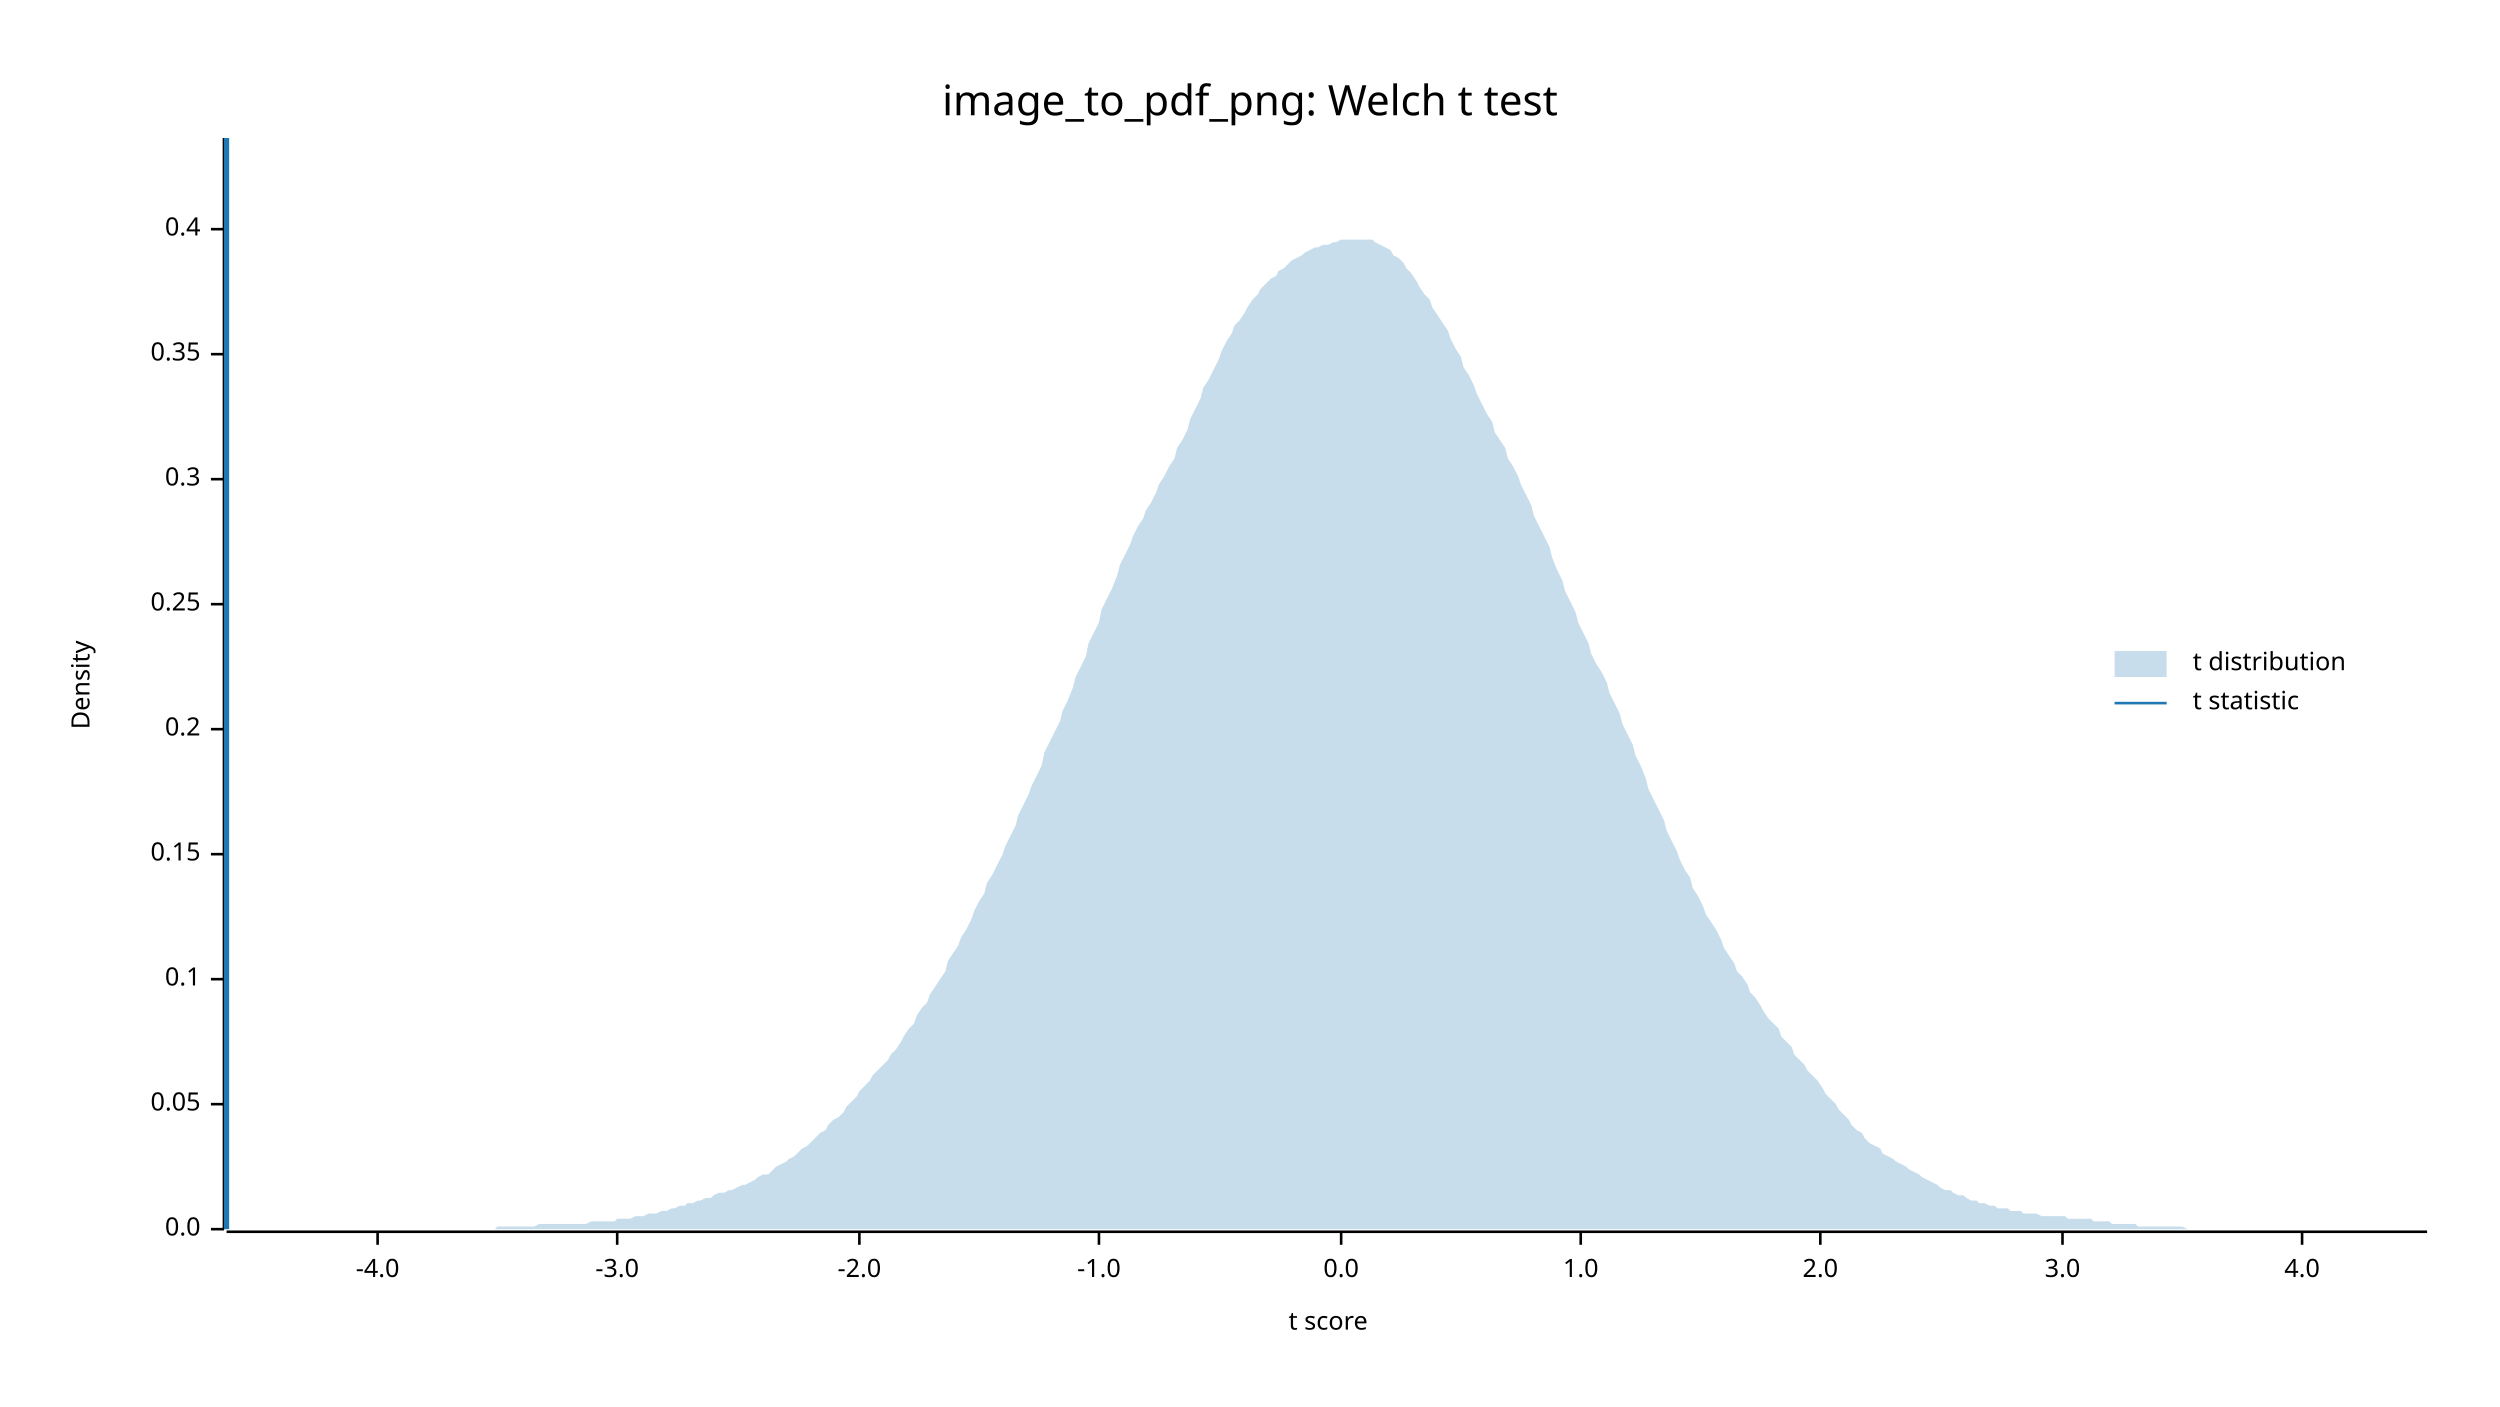
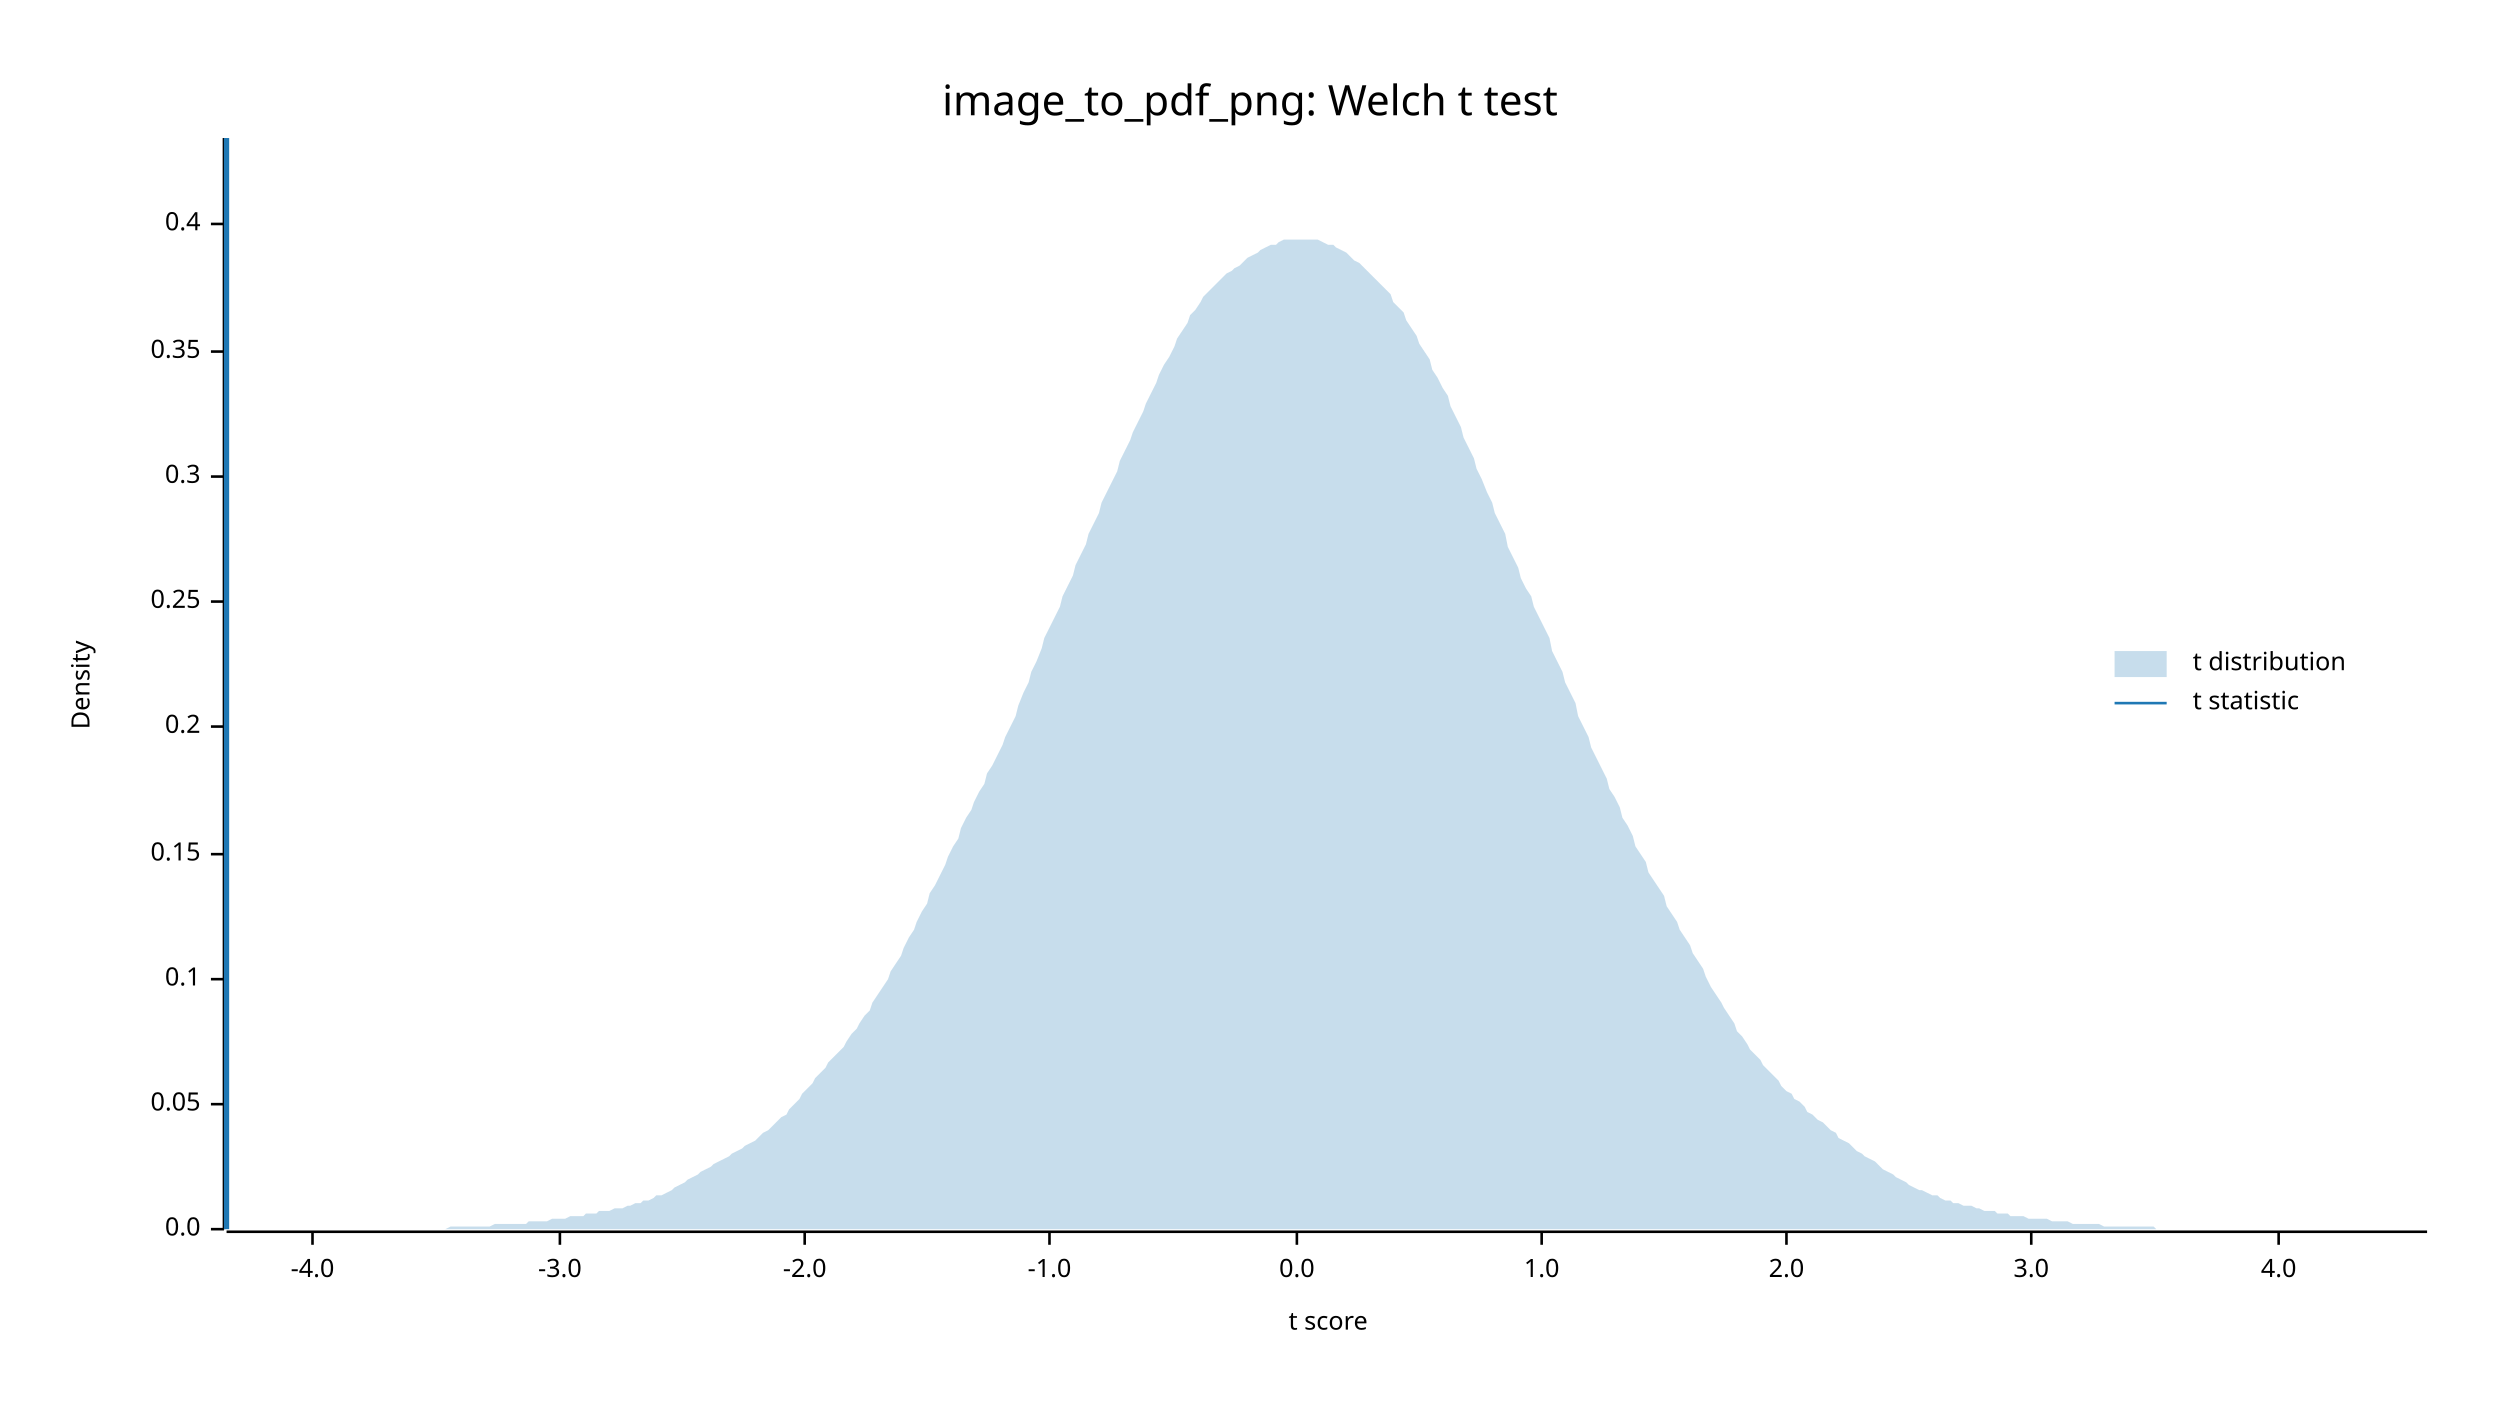
<svg xmlns="http://www.w3.org/2000/svg" width="960" height="540" viewBox="0 0 960 540">
  <text x="480" y="32" dy="0.76em" text-anchor="middle" font-family="sans-serif" font-size="16.129" opacity="1" fill="#000000">
image_to_pdf_png: Welch t test
</text>
  <text x="27" y="263" dy="0.76em" text-anchor="middle" font-family="sans-serif" font-size="9.677" opacity="1" fill="#000000" transform="rotate(270, 27, 263)">
Density
</text>
  <text x="510" y="513" dy="-0.5ex" text-anchor="middle" font-family="sans-serif" font-size="9.677" opacity="1" fill="#000000">
t score
</text>
  <polyline fill="none" opacity="1" stroke="#000000" stroke-width="1" points="86,53 86,472 " />
  <text x="77" y="472" dy="0.5ex" text-anchor="end" font-family="sans-serif" font-size="9.677" opacity="1" fill="#000000">
0.0
</text>
  <polyline fill="none" opacity="1" stroke="#000000" stroke-width="1" points="81,472 86,472 " />
  <text x="77" y="424" dy="0.5ex" text-anchor="end" font-family="sans-serif" font-size="9.677" opacity="1" fill="#000000">
0.05
</text>
  <polyline fill="none" opacity="1" stroke="#000000" stroke-width="1" points="81,424 86,424 " />
  <text x="77" y="376" dy="0.5ex" text-anchor="end" font-family="sans-serif" font-size="9.677" opacity="1" fill="#000000">
0.1
</text>
  <polyline fill="none" opacity="1" stroke="#000000" stroke-width="1" points="81,376 86,376 " />
  <text x="77" y="328" dy="0.5ex" text-anchor="end" font-family="sans-serif" font-size="9.677" opacity="1" fill="#000000">
0.15
</text>
  <polyline fill="none" opacity="1" stroke="#000000" stroke-width="1" points="81,328 86,328 " />
-   <text x="77" y="280" dy="0.5ex" text-anchor="end" font-family="sans-serif" font-size="9.677" opacity="1" fill="#000000">
+   <text x="77" y="279" dy="0.5ex" text-anchor="end" font-family="sans-serif" font-size="9.677" opacity="1" fill="#000000">
0.2
</text>
-   <polyline fill="none" opacity="1" stroke="#000000" stroke-width="1" points="81,280 86,280 " />
-   <text x="77" y="232" dy="0.5ex" text-anchor="end" font-family="sans-serif" font-size="9.677" opacity="1" fill="#000000">
+   <polyline fill="none" opacity="1" stroke="#000000" stroke-width="1" points="81,279 86,279 " />
+   <text x="77" y="231" dy="0.5ex" text-anchor="end" font-family="sans-serif" font-size="9.677" opacity="1" fill="#000000">
0.25
</text>
-   <polyline fill="none" opacity="1" stroke="#000000" stroke-width="1" points="81,232 86,232 " />
-   <text x="77" y="184" dy="0.5ex" text-anchor="end" font-family="sans-serif" font-size="9.677" opacity="1" fill="#000000">
+   <polyline fill="none" opacity="1" stroke="#000000" stroke-width="1" points="81,231 86,231 " />
+   <text x="77" y="183" dy="0.5ex" text-anchor="end" font-family="sans-serif" font-size="9.677" opacity="1" fill="#000000">
0.3
</text>
-   <polyline fill="none" opacity="1" stroke="#000000" stroke-width="1" points="81,184 86,184 " />
-   <text x="77" y="136" dy="0.5ex" text-anchor="end" font-family="sans-serif" font-size="9.677" opacity="1" fill="#000000">
+   <polyline fill="none" opacity="1" stroke="#000000" stroke-width="1" points="81,183 86,183 " />
+   <text x="77" y="135" dy="0.5ex" text-anchor="end" font-family="sans-serif" font-size="9.677" opacity="1" fill="#000000">
0.35
</text>
-   <polyline fill="none" opacity="1" stroke="#000000" stroke-width="1" points="81,136 86,136 " />
-   <text x="77" y="88" dy="0.5ex" text-anchor="end" font-family="sans-serif" font-size="9.677" opacity="1" fill="#000000">
+   <polyline fill="none" opacity="1" stroke="#000000" stroke-width="1" points="81,135 86,135 " />
+   <text x="77" y="86" dy="0.5ex" text-anchor="end" font-family="sans-serif" font-size="9.677" opacity="1" fill="#000000">
0.4
</text>
-   <polyline fill="none" opacity="1" stroke="#000000" stroke-width="1" points="81,88 86,88 " />
+   <polyline fill="none" opacity="1" stroke="#000000" stroke-width="1" points="81,86 86,86 " />
  <polyline fill="none" opacity="1" stroke="#000000" stroke-width="1" points="87,473 932,473 " />
-   <text x="145" y="483" dy="0.76em" text-anchor="middle" font-family="sans-serif" font-size="9.677" opacity="1" fill="#000000">
+   <text x="120" y="483" dy="0.76em" text-anchor="middle" font-family="sans-serif" font-size="9.677" opacity="1" fill="#000000">
-4.0
</text>
-   <polyline fill="none" opacity="1" stroke="#000000" stroke-width="1" points="145,473 145,478 " />
-   <text x="237" y="483" dy="0.76em" text-anchor="middle" font-family="sans-serif" font-size="9.677" opacity="1" fill="#000000">
+   <polyline fill="none" opacity="1" stroke="#000000" stroke-width="1" points="120,473 120,478 " />
+   <text x="215" y="483" dy="0.76em" text-anchor="middle" font-family="sans-serif" font-size="9.677" opacity="1" fill="#000000">
-3.0
</text>
-   <polyline fill="none" opacity="1" stroke="#000000" stroke-width="1" points="237,473 237,478 " />
-   <text x="330" y="483" dy="0.76em" text-anchor="middle" font-family="sans-serif" font-size="9.677" opacity="1" fill="#000000">
+   <polyline fill="none" opacity="1" stroke="#000000" stroke-width="1" points="215,473 215,478 " />
+   <text x="309" y="483" dy="0.76em" text-anchor="middle" font-family="sans-serif" font-size="9.677" opacity="1" fill="#000000">
-2.0
</text>
-   <polyline fill="none" opacity="1" stroke="#000000" stroke-width="1" points="330,473 330,478 " />
-   <text x="422" y="483" dy="0.76em" text-anchor="middle" font-family="sans-serif" font-size="9.677" opacity="1" fill="#000000">
+   <polyline fill="none" opacity="1" stroke="#000000" stroke-width="1" points="309,473 309,478 " />
+   <text x="403" y="483" dy="0.76em" text-anchor="middle" font-family="sans-serif" font-size="9.677" opacity="1" fill="#000000">
-1.0
</text>
-   <polyline fill="none" opacity="1" stroke="#000000" stroke-width="1" points="422,473 422,478 " />
-   <text x="515" y="483" dy="0.76em" text-anchor="middle" font-family="sans-serif" font-size="9.677" opacity="1" fill="#000000">
+   <polyline fill="none" opacity="1" stroke="#000000" stroke-width="1" points="403,473 403,478 " />
+   <text x="498" y="483" dy="0.76em" text-anchor="middle" font-family="sans-serif" font-size="9.677" opacity="1" fill="#000000">
0.0
</text>
-   <polyline fill="none" opacity="1" stroke="#000000" stroke-width="1" points="515,473 515,478 " />
-   <text x="607" y="483" dy="0.76em" text-anchor="middle" font-family="sans-serif" font-size="9.677" opacity="1" fill="#000000">
+   <polyline fill="none" opacity="1" stroke="#000000" stroke-width="1" points="498,473 498,478 " />
+   <text x="592" y="483" dy="0.76em" text-anchor="middle" font-family="sans-serif" font-size="9.677" opacity="1" fill="#000000">
1.0
</text>
-   <polyline fill="none" opacity="1" stroke="#000000" stroke-width="1" points="607,473 607,478 " />
-   <text x="699" y="483" dy="0.76em" text-anchor="middle" font-family="sans-serif" font-size="9.677" opacity="1" fill="#000000">
+   <polyline fill="none" opacity="1" stroke="#000000" stroke-width="1" points="592,473 592,478 " />
+   <text x="686" y="483" dy="0.76em" text-anchor="middle" font-family="sans-serif" font-size="9.677" opacity="1" fill="#000000">
2.0
</text>
-   <polyline fill="none" opacity="1" stroke="#000000" stroke-width="1" points="699,473 699,478 " />
-   <text x="792" y="483" dy="0.76em" text-anchor="middle" font-family="sans-serif" font-size="9.677" opacity="1" fill="#000000">
+   <polyline fill="none" opacity="1" stroke="#000000" stroke-width="1" points="686,473 686,478 " />
+   <text x="780" y="483" dy="0.76em" text-anchor="middle" font-family="sans-serif" font-size="9.677" opacity="1" fill="#000000">
3.0
</text>
-   <polyline fill="none" opacity="1" stroke="#000000" stroke-width="1" points="792,473 792,478 " />
-   <text x="884" y="483" dy="0.76em" text-anchor="middle" font-family="sans-serif" font-size="9.677" opacity="1" fill="#000000">
+   <polyline fill="none" opacity="1" stroke="#000000" stroke-width="1" points="780,473 780,478 " />
+   <text x="875" y="483" dy="0.76em" text-anchor="middle" font-family="sans-serif" font-size="9.677" opacity="1" fill="#000000">
4.0
</text>
-   <polyline fill="none" opacity="1" stroke="#000000" stroke-width="1" points="884,473 884,478 " />
-   <polygon opacity="0.25" fill="#1F78B4" points="87,472 88,472 90,472 92,472 93,472 95,472 97,472 98,472 100,472 102,472 103,472 105,472 107,472 109,472 110,472 112,472 114,472 115,472 117,472 119,472 120,472 122,472 124,472 125,472 127,472 129,472 131,472 132,472 134,472 136,472 137,472 139,472 141,472 142,472 144,472 146,472 147,472 149,472 151,472 153,472 154,472 156,472 158,472 159,472 161,472 163,472 164,472 166,472 168,472 169,472 171,472 173,472 175,472 176,472 178,472 180,472 181,472 183,472 185,472 186,472 188,472 190,472 191,471 193,471 195,471 197,471 198,471 200,471 202,471 203,471 205,471 207,470 208,470 210,470 212,470 214,470 215,470 217,470 219,470 220,470 222,470 224,470 225,470 227,469 229,469 230,469 232,469 234,469 236,469 237,468 239,468 241,468 242,468 244,467 246,467 247,467 249,466 251,466 252,466 254,465 256,465 258,464 259,464 261,463 263,463 264,462 266,462 268,461 269,461 271,460 273,460 274,459 276,458 278,458 280,457 281,457 283,456 285,455 286,455 288,454 290,453 291,452 293,451 295,451 296,450 298,448 300,447 302,446 303,445 305,444 307,442 308,441 310,440 312,438 313,437 315,435 317,434 318,432 320,430 322,429 324,427 325,425 327,423 329,421 330,419 332,417 334,415 335,413 337,411 339,409 341,407 342,405 344,403 346,400 347,398 349,395 351,393 352,390 354,387 356,385 357,382 359,379 361,376 363,373 364,369 366,366 368,363 369,360 371,357 373,353 374,350 376,346 378,343 379,339 381,336 383,332 385,328 386,325 388,321 390,317 391,313 393,309 395,305 396,302 398,298 400,294 401,289 403,285 405,281 407,277 408,273 410,269 412,264 413,260 415,256 417,252 418,247 420,243 422,239 423,234 425,230 427,226 429,221 430,217 432,213 434,209 435,206 437,202 439,199 440,196 442,193 444,189 445,186 447,183 449,179 451,176 452,172 454,169 456,165 457,161 459,157 461,153 462,149 464,146 466,142 468,138 469,135 471,131 473,128 474,125 476,123 478,120 479,118 481,115 483,113 484,111 486,109 488,107 490,106 491,104 493,103 495,101 496,100 498,99 500,98 501,97 503,96 505,95 506,95 508,94 510,94 512,93 513,93 515,92 517,92 518,92 520,92 522,92 523,92 525,92 527,92 528,93 530,94 532,95 534,96 535,98 537,99 539,101 540,103 542,105 544,108 545,110 547,113 549,115 550,118 552,121 554,124 556,127 557,130 559,134 561,137 562,141 564,144 566,148 567,151 569,155 571,159 573,162 574,166 576,169 578,172 579,176 581,179 583,183 584,186 586,190 588,194 589,198 591,202 593,206 595,210 596,214 598,219 600,223 601,227 603,231 605,235 606,239 608,243 610,247 611,251 613,255 615,258 617,262 618,266 620,270 622,274 623,278 625,282 627,286 628,290 630,294 632,299 633,303 635,307 637,311 639,315 640,319 642,323 644,327 645,330 647,334 649,337 650,341 652,344 654,348 655,351 657,354 659,357 661,361 662,364 664,367 666,370 667,373 669,375 671,378 672,381 674,383 676,386 677,388 679,391 681,393 683,395 684,398 686,400 688,402 689,405 691,407 693,409 694,411 696,413 698,415 700,418 701,420 703,422 705,424 706,426 708,428 710,430 711,432 713,434 715,435 716,437 718,439 720,440 722,441 723,443 725,444 727,445 728,446 730,447 732,448 733,449 735,450 737,451 738,452 740,453 742,454 744,455 745,456 747,457 749,457 750,458 752,459 754,459 755,460 757,461 759,461 760,462 762,462 764,463 766,463 767,464 769,464 771,464 772,465 774,465 776,465 777,466 779,466 781,466 782,466 784,467 786,467 788,467 789,467 791,467 793,467 794,468 796,468 798,468 799,468 801,468 803,468 804,469 806,469 808,469 810,469 811,470 813,470 815,470 816,470 818,470 820,470 821,471 823,471 825,471 827,471 828,471 830,471 832,471 833,471 835,471 837,471 838,471 840,472 842,472 843,472 845,472 847,472 849,472 850,472 852,472 854,472 855,472 857,472 859,472 860,472 862,472 864,472 865,472 867,472 869,472 871,472 872,472 874,472 876,472 877,472 879,472 881,472 882,472 884,472 886,472 887,472 889,472 891,472 893,472 894,472 896,472 898,472 899,472 901,472 903,472 904,472 906,472 908,472 909,472 911,472 913,472 915,472 916,472 918,472 920,472 921,472 923,472 925,472 926,472 928,472 930,472 932,472 932,472 87,472 " />
+   <polyline fill="none" opacity="1" stroke="#000000" stroke-width="1" points="875,473 875,478 " />
+   <polygon opacity="0.25" fill="#1F78B4" points="87,472 88,472 90,472 92,472 93,472 95,472 97,472 98,472 100,472 102,472 103,472 105,472 107,472 109,472 110,472 112,472 114,472 115,472 117,472 119,472 120,472 122,472 124,472 125,472 127,472 129,472 131,472 132,472 134,472 136,472 137,472 139,472 141,472 142,472 144,472 146,472 147,472 149,472 151,472 153,472 154,472 156,472 158,472 159,472 161,472 163,472 164,472 166,472 168,472 169,472 171,472 173,471 175,471 176,471 178,471 180,471 181,471 183,471 185,471 186,471 188,471 190,470 191,470 193,470 195,470 197,470 198,470 200,470 202,470 203,469 205,469 207,469 208,469 210,469 212,468 214,468 215,468 217,468 219,467 220,467 222,467 224,467 225,466 227,466 229,466 230,465 232,465 234,465 236,464 237,464 239,464 241,463 242,463 244,462 246,462 247,461 249,461 251,460 252,459 254,459 256,458 258,457 259,456 261,455 263,454 264,453 266,452 268,451 269,450 271,449 273,448 274,447 276,446 278,445 280,444 281,443 283,442 285,441 286,440 288,439 290,438 291,437 293,435 295,434 296,433 298,431 300,429 302,428 303,426 305,424 307,422 308,420 310,418 312,416 313,414 315,412 317,410 318,408 320,406 322,404 324,402 325,400 327,397 329,395 330,393 332,390 334,388 335,385 337,382 339,379 341,376 342,373 344,370 346,367 347,364 349,360 351,357 352,354 354,350 356,347 357,343 359,340 361,336 363,332 364,329 366,325 368,322 369,318 371,314 373,311 374,308 376,304 378,301 379,297 381,294 383,290 385,286 386,283 388,279 390,275 391,271 393,266 395,262 396,258 398,254 400,249 401,245 403,241 405,237 407,233 408,229 410,225 412,221 413,217 415,213 417,209 418,205 420,201 422,197 423,193 425,189 427,185 429,181 430,177 432,173 434,169 435,166 437,162 439,158 440,155 442,151 444,147 445,144 447,140 449,137 451,133 452,130 454,127 456,124 457,121 459,119 461,116 462,114 464,112 466,110 468,108 469,107 471,105 473,104 474,103 476,102 478,100 479,99 481,98 483,97 484,96 486,95 488,94 490,94 491,93 493,92 495,92 496,92 498,92 500,92 501,92 503,92 505,92 506,92 508,93 510,94 512,94 513,95 515,96 517,97 518,98 520,100 522,101 523,102 525,104 527,106 528,107 530,109 532,111 534,113 535,116 537,118 539,120 540,123 542,126 544,129 545,132 547,135 549,138 550,142 552,145 554,149 556,152 557,156 559,160 561,164 562,168 564,172 566,176 567,180 569,184 571,189 573,193 574,197 576,201 578,205 579,210 581,214 583,218 584,222 586,226 588,229 589,233 591,237 593,241 595,245 596,250 598,254 600,258 601,262 603,266 605,270 606,275 608,279 610,283 611,287 613,291 615,295 617,299 618,303 620,306 622,310 623,314 625,317 627,321 628,325 630,328 632,331 633,335 635,338 637,341 639,344 640,348 642,351 644,354 645,357 647,360 649,363 650,366 652,369 654,372 655,375 657,379 659,382 661,385 662,387 664,390 666,393 667,396 669,398 671,401 672,403 674,405 676,407 677,409 679,411 681,413 683,415 684,417 686,419 688,420 689,422 691,423 693,425 694,427 696,428 698,430 700,431 701,432 703,434 705,435 706,437 708,438 710,439 711,440 713,442 715,443 716,444 718,445 720,446 722,448 723,449 725,450 727,451 728,452 730,453 732,454 733,455 735,456 737,457 738,457 740,458 742,459 744,459 745,460 747,461 749,461 750,462 752,462 754,463 755,463 757,463 759,464 760,464 762,465 764,465 766,465 767,466 769,466 771,466 772,467 774,467 776,467 777,467 779,468 781,468 782,468 784,468 786,468 788,469 789,469 791,469 793,469 794,469 796,470 798,470 799,470 801,470 803,470 804,470 806,470 808,471 810,471 811,471 813,471 815,471 816,471 818,471 820,471 821,471 823,471 825,471 827,471 828,472 830,472 832,472 833,472 835,472 837,472 838,472 840,472 842,472 843,472 845,472 847,472 849,472 850,472 852,472 854,472 855,472 857,472 859,472 860,472 862,472 864,472 865,472 867,472 869,472 871,472 872,472 874,472 876,472 877,472 879,472 881,472 882,472 884,472 886,472 887,472 889,472 891,472 893,472 894,472 896,472 898,472 899,472 901,472 903,472 904,472 906,472 908,472 909,472 911,472 913,472 915,472 916,472 918,472 920,472 921,472 923,472 925,472 926,472 928,472 930,472 932,472 932,472 87,472 " />
  <polyline fill="none" opacity="1" stroke="#1F78B4" stroke-width="2" points="87,472 87,53 " />
  <text x="842" y="250" dy="0.76em" text-anchor="start" font-family="sans-serif" font-size="9.677" opacity="1" fill="#000000">
t distribution
</text>
  <text x="842" y="265" dy="0.76em" text-anchor="start" font-family="sans-serif" font-size="9.677" opacity="1" fill="#000000">
t statistic
</text>
  <rect x="812" y="250" width="20" height="10" opacity="0.25" fill="#1F78B4" stroke="none" />
  <polyline fill="none" opacity="1" stroke="#1F78B4" stroke-width="1" points="812,270 832,270 " />
</svg>
